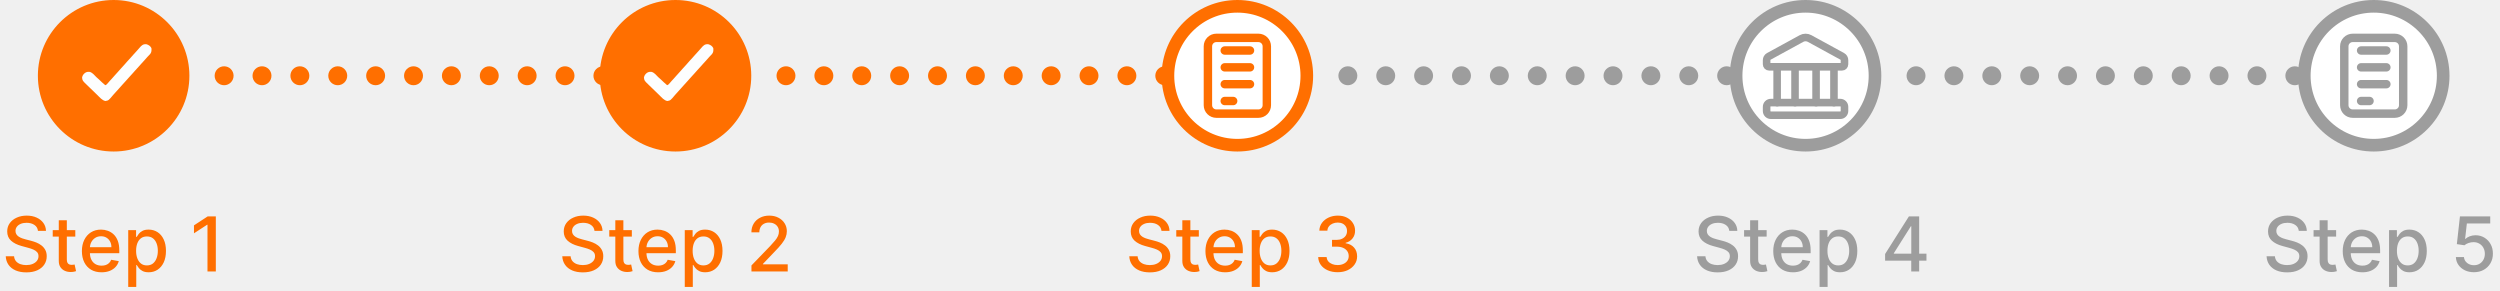
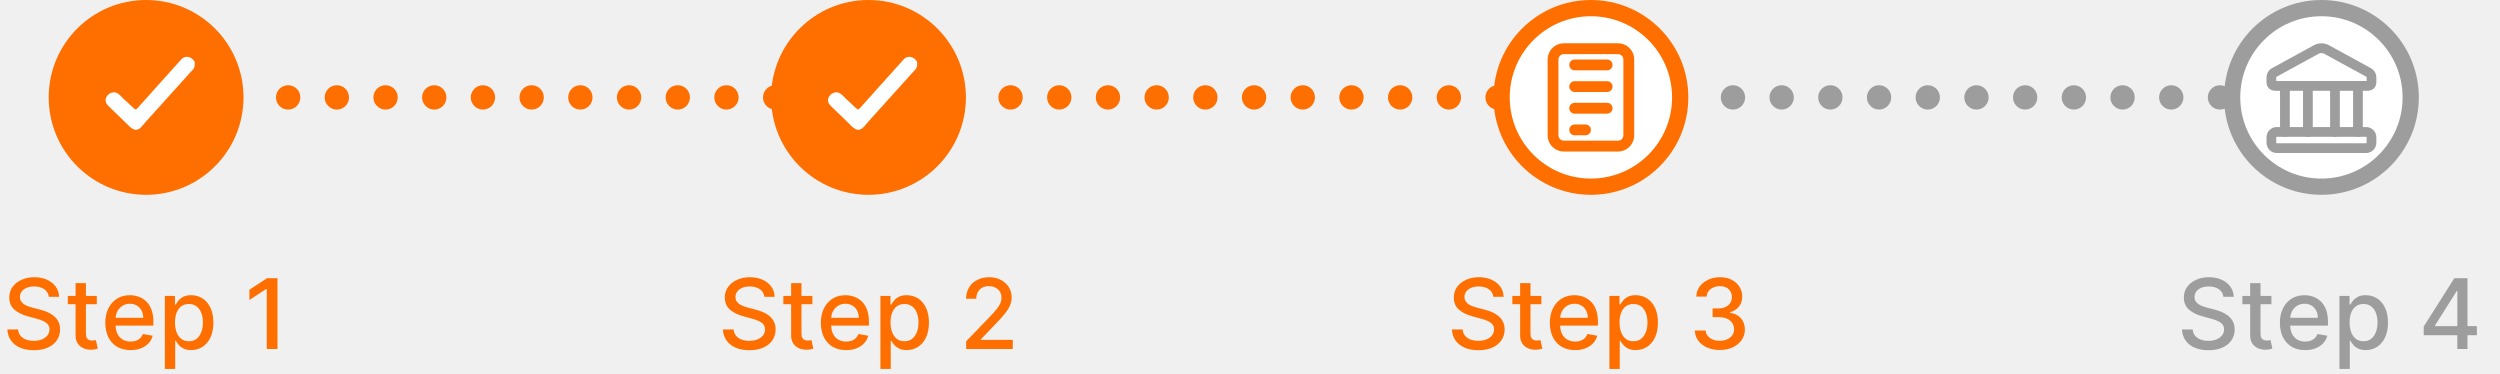
- <svg xmlns="http://www.w3.org/2000/svg" width="396" height="46" viewBox="0 0 396 46" fill="none">
-   <g clip-path="url(#clip0_1_28477)">
+ <svg xmlns="http://www.w3.org/2000/svg" width="308" height="46" viewBox="0 0 308 46" fill="none">
+   <g clip-path="url(#clip0_2376_2758)">
    <circle cx="18" cy="12" r="11" fill="#FF6F00" stroke="#FF6F00" stroke-width="2" />
    <path d="M23.215 7.01C23.562 7.123 23.818 7.295 23.984 7.617C24.018 7.968 24.015 8.264 23.792 8.55C23.652 8.705 23.509 8.855 23.363 9.003C23.235 9.135 23.115 9.272 22.999 9.414C22.815 9.636 22.619 9.844 22.419 10.052C22.269 10.208 22.127 10.367 21.989 10.534C21.806 10.756 21.61 10.964 21.41 11.171C21.26 11.328 21.117 11.487 20.98 11.654C20.796 11.876 20.601 12.084 20.4 12.292C20.25 12.448 20.108 12.607 19.97 12.774C19.787 12.996 19.591 13.204 19.391 13.412C19.241 13.568 19.098 13.727 18.961 13.894C18.8 14.088 18.631 14.272 18.456 14.454C18.279 14.638 18.108 14.824 17.945 15.02C17.201 15.912 17.201 15.912 16.704 16C16.187 15.912 15.79 15.411 15.434 15.066C15.371 15.004 15.307 14.943 15.243 14.882C15.111 14.753 14.978 14.625 14.846 14.496C14.677 14.332 14.508 14.169 14.338 14.006C14.207 13.88 14.076 13.753 13.945 13.626C13.883 13.565 13.82 13.505 13.758 13.445C13.069 12.785 13.069 12.785 13 12.304C13.05 11.971 13.201 11.758 13.467 11.548C13.729 11.373 13.961 11.354 14.274 11.397C14.668 11.54 14.971 11.926 15.259 12.212C15.405 12.356 15.556 12.489 15.715 12.62C15.876 12.76 16.027 12.911 16.178 13.061C16.337 13.218 16.502 13.359 16.677 13.497C16.887 13.424 17.003 13.265 17.14 13.104C17.192 13.044 17.243 12.984 17.295 12.925C17.32 12.895 17.346 12.866 17.372 12.835C17.477 12.716 17.586 12.601 17.696 12.485C17.85 12.322 17.997 12.156 18.141 11.983C18.316 11.772 18.502 11.572 18.692 11.373C18.835 11.223 18.97 11.069 19.102 10.91C19.287 10.687 19.483 10.478 19.684 10.27C19.873 10.073 20.048 9.868 20.221 9.659C20.363 9.493 20.513 9.337 20.663 9.179C20.806 9.03 20.941 8.876 21.073 8.717C21.257 8.494 21.454 8.285 21.655 8.077C21.811 7.914 21.958 7.747 22.1 7.573C22.424 7.183 22.682 6.947 23.215 7.01Z" fill="#FDFEFE" />
  </g>
-   <g clip-path="url(#clip1_1_28477)">
+   <g clip-path="url(#clip1_2376_2758)">
    <circle cx="35.5" cy="12" r="1.5" fill="#FF6F00" />
    <circle cx="41.5" cy="12" r="1.5" fill="#FF6F00" />
    <circle cx="47.5" cy="12" r="1.5" fill="#FF6F00" />
    <circle cx="53.5" cy="12" r="1.5" fill="#FF6F00" />
    <circle cx="59.5" cy="12" r="1.5" fill="#FF6F00" />
    <circle cx="65.5" cy="12" r="1.5" fill="#FF6F00" />
    <circle cx="71.5" cy="12" r="1.5" fill="#FF6F00" />
    <circle cx="77.5" cy="12" r="1.5" fill="#FF6F00" />
    <circle cx="83.5" cy="12" r="1.5" fill="#FF6F00" />
    <circle cx="89.5" cy="12" r="1.5" fill="#FF6F00" />
    <circle cx="95.5" cy="12" r="1.5" fill="#FF6F00" />
    <circle cx="101.5" cy="12" r="1.5" fill="#FF6F00" />
    <circle cx="107.5" cy="12" r="1.5" fill="#FF6F00" />
    <circle cx="113.5" cy="12" r="1.5" fill="#FF6F00" />
  </g>
-   <g clip-path="url(#clip2_1_28477)">
+   <g clip-path="url(#clip2_2376_2758)">
    <circle cx="107" cy="12" r="11" fill="#FF6F00" stroke="#FF6F00" stroke-width="2" />
    <path d="M112.215 7.01C112.562 7.123 112.818 7.295 112.984 7.617C113.018 7.968 113.015 8.264 112.792 8.55C112.652 8.705 112.509 8.855 112.363 9.003C112.235 9.135 112.115 9.272 111.999 9.414C111.815 9.636 111.619 9.844 111.419 10.052C111.269 10.208 111.127 10.367 110.989 10.534C110.806 10.756 110.61 10.964 110.41 11.171C110.26 11.328 110.117 11.487 109.98 11.654C109.796 11.876 109.6 12.084 109.4 12.292C109.25 12.448 109.108 12.607 108.97 12.774C108.787 12.996 108.591 13.204 108.391 13.412C108.241 13.568 108.098 13.727 107.961 13.894C107.8 14.088 107.631 14.272 107.456 14.454C107.279 14.638 107.108 14.824 106.945 15.02C106.201 15.912 106.201 15.912 105.704 16C105.187 15.912 104.79 15.411 104.434 15.066C104.371 15.004 104.307 14.943 104.243 14.882C104.111 14.753 103.978 14.625 103.846 14.496C103.677 14.332 103.508 14.169 103.338 14.006C103.207 13.88 103.076 13.753 102.945 13.626C102.883 13.565 102.82 13.505 102.758 13.445C102.07 12.785 102.07 12.785 102 12.304C102.05 11.971 102.201 11.758 102.467 11.548C102.728 11.373 102.961 11.354 103.274 11.397C103.669 11.54 103.971 11.926 104.259 12.212C104.404 12.356 104.556 12.489 104.715 12.62C104.876 12.76 105.027 12.911 105.178 13.061C105.337 13.218 105.502 13.359 105.677 13.497C105.887 13.424 106.003 13.265 106.14 13.104C106.192 13.044 106.243 12.984 106.295 12.925C106.32 12.895 106.346 12.866 106.372 12.835C106.477 12.716 106.586 12.601 106.696 12.485C106.85 12.322 106.997 12.156 107.141 11.983C107.316 11.772 107.502 11.572 107.692 11.373C107.835 11.223 107.97 11.069 108.102 10.91C108.287 10.687 108.483 10.478 108.685 10.27C108.873 10.073 109.048 9.868 109.221 9.659C109.363 9.493 109.513 9.337 109.663 9.179C109.806 9.03 109.941 8.876 110.073 8.717C110.257 8.494 110.454 8.285 110.655 8.077C110.811 7.914 110.958 7.747 111.1 7.573C111.423 7.183 111.682 6.947 112.215 7.01Z" fill="#FDFEFE" />
  </g>
-   <g clip-path="url(#clip3_1_28477)">
+   <g clip-path="url(#clip3_2376_2758)">
    <circle cx="124.5" cy="12" r="1.5" fill="#FF6F00" />
    <circle cx="130.5" cy="12" r="1.5" fill="#FF6F00" />
    <circle cx="136.5" cy="12" r="1.5" fill="#FF6F00" />
    <circle cx="142.5" cy="12" r="1.5" fill="#FF6F00" />
    <circle cx="148.5" cy="12" r="1.5" fill="#FF6F00" />
    <circle cx="154.5" cy="12" r="1.5" fill="#FF6F00" />
    <circle cx="160.5" cy="12" r="1.5" fill="#FF6F00" />
    <circle cx="166.5" cy="12" r="1.5" fill="#FF6F00" />
    <circle cx="172.5" cy="12" r="1.5" fill="#FF6F00" />
    <circle cx="178.5" cy="12" r="1.5" fill="#FF6F00" />
    <circle cx="184.5" cy="12" r="1.5" fill="#FF6F00" />
    <circle cx="190.5" cy="12" r="1.5" fill="#FF6F00" />
    <circle cx="196.5" cy="12" r="1.5" fill="#FF6F00" />
    <circle cx="202.5" cy="12" r="1.5" fill="#FF6F00" />
  </g>
-   <g clip-path="url(#clip4_1_28477)">
+   <g clip-path="url(#clip4_2376_2758)">
    <circle cx="196" cy="12" r="11" fill="white" stroke="#FF6F00" stroke-width="2" />
    <path d="M192.667 5.333H199.333C199.864 5.333 200.373 5.544 200.748 5.919C201.123 6.294 201.333 6.803 201.333 7.333V16.667C201.333 17.197 201.123 17.706 200.748 18.081C200.373 18.456 199.864 18.667 199.333 18.667H192.667C192.136 18.667 191.628 18.456 191.253 18.081C190.877 17.706 190.667 17.197 190.667 16.667V7.333C190.667 6.803 190.877 6.294 191.253 5.919C191.628 5.544 192.136 5.333 192.667 5.333ZM192.667 6.667C192.49 6.667 192.32 6.737 192.195 6.862C192.07 6.987 192 7.157 192 7.333V16.667C192 16.843 192.07 17.013 192.195 17.138C192.32 17.263 192.49 17.333 192.667 17.333H199.333C199.51 17.333 199.68 17.263 199.805 17.138C199.93 17.013 200 16.843 200 16.667V7.333C200 7.157 199.93 6.987 199.805 6.862C199.68 6.737 199.51 6.667 199.333 6.667H192.667ZM194 7.333H198C198.177 7.333 198.346 7.404 198.471 7.529C198.597 7.654 198.667 7.823 198.667 8C198.667 8.177 198.597 8.346 198.471 8.471C198.346 8.596 198.177 8.667 198 8.667H194C193.823 8.667 193.654 8.596 193.529 8.471C193.404 8.346 193.333 8.177 193.333 8C193.333 7.823 193.404 7.654 193.529 7.529C193.654 7.404 193.823 7.333 194 7.333ZM194 15.333H195.333C195.51 15.333 195.68 15.404 195.805 15.529C195.93 15.654 196 15.823 196 16C196 16.177 195.93 16.346 195.805 16.471C195.68 16.596 195.51 16.667 195.333 16.667H194C193.823 16.667 193.654 16.596 193.529 16.471C193.404 16.346 193.333 16.177 193.333 16C193.333 15.823 193.404 15.654 193.529 15.529C193.654 15.404 193.823 15.333 194 15.333ZM194 12.667H198C198.177 12.667 198.346 12.737 198.471 12.862C198.597 12.987 198.667 13.156 198.667 13.333C198.667 13.51 198.597 13.68 198.471 13.805C198.346 13.93 198.177 14 198 14H194C193.823 14 193.654 13.93 193.529 13.805C193.404 13.68 193.333 13.51 193.333 13.333C193.333 13.156 193.404 12.987 193.529 12.862C193.654 12.737 193.823 12.667 194 12.667ZM194 10H198C198.177 10 198.346 10.07 198.471 10.195C198.597 10.32 198.667 10.49 198.667 10.667C198.667 10.844 198.597 11.013 198.471 11.138C198.346 11.263 198.177 11.333 198 11.333H194C193.823 11.333 193.654 11.263 193.529 11.138C193.404 11.013 193.333 10.844 193.333 10.667C193.333 10.49 193.404 10.32 193.529 10.195C193.654 10.07 193.823 10 194 10Z" fill="#FF6F00" />
  </g>
-   <g clip-path="url(#clip5_1_28477)">
+   <g clip-path="url(#clip5_2376_2758)">
    <circle cx="213.5" cy="12" r="1.5" fill="#9D9D9D" />
    <circle cx="219.5" cy="12" r="1.5" fill="#9D9D9D" />
    <circle cx="225.5" cy="12" r="1.5" fill="#9D9D9D" />
    <circle cx="231.5" cy="12" r="1.5" fill="#9D9D9D" />
    <circle cx="237.5" cy="12" r="1.5" fill="#9D9D9D" />
    <circle cx="243.5" cy="12" r="1.5" fill="#9D9D9D" />
    <circle cx="249.5" cy="12" r="1.5" fill="#9D9D9D" />
    <circle cx="255.5" cy="12" r="1.5" fill="#9D9D9D" />
    <circle cx="261.5" cy="12" r="1.5" fill="#9D9D9D" />
    <circle cx="267.5" cy="12" r="1.5" fill="#9D9D9D" />
    <circle cx="273.5" cy="12" r="1.5" fill="#9D9D9D" />
    <circle cx="279.5" cy="12" r="1.5" fill="#9D9D9D" />
    <circle cx="285.5" cy="12" r="1.5" fill="#9D9D9D" />
    <circle cx="291.5" cy="12" r="1.5" fill="#9D9D9D" />
  </g>
-   <g clip-path="url(#clip6_1_28477)">
+   <g clip-path="url(#clip6_2376_2758)">
    <circle cx="286" cy="12" r="11" fill="white" stroke="#9D9D9D" stroke-width="2" />
    <path d="M291.5 16.251H280.5C280.132 16.251 279.833 16.549 279.833 16.917V17.584C279.833 17.952 280.132 18.251 280.5 18.251H291.5C291.868 18.251 292.167 17.952 292.167 17.584V16.917C292.167 16.549 291.868 16.251 291.5 16.251Z" stroke="#9D9D9D" stroke-width="1.2" stroke-linecap="round" stroke-linejoin="round" />
    <path d="M281.5 10.583V16.256M290.5 10.583V16.256M287.667 10.583V16.256M284.333 10.583V16.256M285.36 6.1L280.18 8.933C280.075 8.991 279.987 9.075 279.926 9.178C279.865 9.281 279.833 9.398 279.833 9.518V10.183C279.833 10.289 279.875 10.39 279.95 10.466C280.025 10.54 280.127 10.583 280.233 10.583H291.767C291.873 10.583 291.974 10.54 292.049 10.466C292.124 10.39 292.167 10.289 292.167 10.183V9.518C292.167 9.398 292.134 9.281 292.073 9.178C292.012 9.075 291.925 8.991 291.82 8.933L286.64 6.1C286.444 5.993 286.224 5.936 286 5.936C285.776 5.936 285.556 5.993 285.36 6.1Z" stroke="#9D9D9D" stroke-width="1.2" stroke-linecap="round" stroke-linejoin="round" />
-   </g>
-   <g clip-path="url(#clip7_1_28477)">
-     <circle cx="303.5" cy="12" r="1.5" fill="#9D9D9D" />
-     <circle cx="309.5" cy="12" r="1.5" fill="#9D9D9D" />
-     <circle cx="315.5" cy="12" r="1.5" fill="#9D9D9D" />
-     <circle cx="321.5" cy="12" r="1.5" fill="#9D9D9D" />
-     <circle cx="327.5" cy="12" r="1.5" fill="#9D9D9D" />
-     <circle cx="333.5" cy="12" r="1.5" fill="#9D9D9D" />
-     <circle cx="339.5" cy="12" r="1.5" fill="#9D9D9D" />
-     <circle cx="345.5" cy="12" r="1.5" fill="#9D9D9D" />
-     <circle cx="351.5" cy="12" r="1.5" fill="#9D9D9D" />
-     <circle cx="357.5" cy="12" r="1.5" fill="#9D9D9D" />
-     <circle cx="363.5" cy="12" r="1.5" fill="#9D9D9D" />
-     <circle cx="369.5" cy="12" r="1.5" fill="#9D9D9D" />
-     <circle cx="375.5" cy="12" r="1.5" fill="#9D9D9D" />
-     <circle cx="381.5" cy="12" r="1.5" fill="#9D9D9D" />
-   </g>
-   <g clip-path="url(#clip8_1_28477)">
-     <circle cx="376" cy="12" r="11" fill="white" stroke="#9D9D9D" stroke-width="2" />
-     <path d="M372.667 5.333H379.333C379.864 5.333 380.373 5.544 380.748 5.919C381.123 6.294 381.333 6.803 381.333 7.333V16.667C381.333 17.197 381.123 17.706 380.748 18.081C380.373 18.456 379.864 18.667 379.333 18.667H372.667C372.136 18.667 371.628 18.456 371.253 18.081C370.877 17.706 370.667 17.197 370.667 16.667V7.333C370.667 6.803 370.877 6.294 371.253 5.919C371.628 5.544 372.136 5.333 372.667 5.333ZM372.667 6.667C372.49 6.667 372.32 6.737 372.195 6.862C372.07 6.987 372 7.157 372 7.333V16.667C372 16.843 372.07 17.013 372.195 17.138C372.32 17.263 372.49 17.333 372.667 17.333H379.333C379.51 17.333 379.68 17.263 379.805 17.138C379.93 17.013 380 16.843 380 16.667V7.333C380 7.157 379.93 6.987 379.805 6.862C379.68 6.737 379.51 6.667 379.333 6.667H372.667ZM374 7.333H378C378.177 7.333 378.346 7.404 378.471 7.529C378.597 7.654 378.667 7.823 378.667 8C378.667 8.177 378.597 8.346 378.471 8.471C378.346 8.596 378.177 8.667 378 8.667H374C373.823 8.667 373.654 8.596 373.529 8.471C373.404 8.346 373.333 8.177 373.333 8C373.333 7.823 373.404 7.654 373.529 7.529C373.654 7.404 373.823 7.333 374 7.333ZM374 15.333H375.333C375.51 15.333 375.68 15.404 375.805 15.529C375.93 15.654 376 15.823 376 16C376 16.177 375.93 16.346 375.805 16.471C375.68 16.596 375.51 16.667 375.333 16.667H374C373.823 16.667 373.654 16.596 373.529 16.471C373.404 16.346 373.333 16.177 373.333 16C373.333 15.823 373.404 15.654 373.529 15.529C373.654 15.404 373.823 15.333 374 15.333ZM374 12.667H378C378.177 12.667 378.346 12.737 378.471 12.862C378.597 12.987 378.667 13.156 378.667 13.333C378.667 13.51 378.597 13.68 378.471 13.805C378.346 13.93 378.177 14 378 14H374C373.823 14 373.654 13.93 373.529 13.805C373.404 13.68 373.333 13.51 373.333 13.333C373.333 13.156 373.404 12.987 373.529 12.862C373.654 12.737 373.823 12.667 374 12.667ZM374 10H378C378.177 10 378.346 10.07 378.471 10.195C378.597 10.32 378.667 10.49 378.667 10.667C378.667 10.844 378.597 11.013 378.471 11.138C378.346 11.263 378.177 11.333 378 11.333H374C373.823 11.333 373.654 11.263 373.529 11.138C373.404 11.013 373.333 10.844 373.333 10.667C373.333 10.49 373.404 10.32 373.529 10.195C373.654 10.07 373.823 10 374 10Z" fill="#9D9D9D" />
  </g>
  <path d="M6.012 36.565C5.966 36.162 5.779 35.849 5.449 35.628C5.12 35.403 4.705 35.291 4.205 35.291C3.847 35.291 3.537 35.348 3.276 35.462C3.015 35.572 2.811 35.726 2.667 35.922C2.525 36.115 2.453 36.335 2.453 36.582C2.453 36.79 2.502 36.969 2.598 37.119C2.698 37.27 2.827 37.396 2.986 37.499C3.148 37.598 3.321 37.682 3.506 37.75C3.691 37.815 3.868 37.869 4.039 37.912L4.891 38.133C5.169 38.202 5.455 38.294 5.748 38.41C6.04 38.527 6.311 38.68 6.561 38.871C6.811 39.061 7.013 39.297 7.167 39.578C7.323 39.859 7.401 40.196 7.401 40.588C7.401 41.082 7.273 41.521 7.017 41.905C6.765 42.288 6.397 42.591 5.914 42.812C5.434 43.034 4.853 43.145 4.171 43.145C3.517 43.145 2.952 43.041 2.475 42.834C1.998 42.626 1.624 42.332 1.354 41.952C1.084 41.568 0.935 41.114 0.907 40.588H2.228C2.253 40.903 2.355 41.166 2.534 41.376C2.716 41.584 2.948 41.739 3.229 41.841C3.513 41.94 3.824 41.99 4.162 41.99C4.534 41.99 4.865 41.932 5.155 41.815C5.448 41.696 5.678 41.531 5.846 41.321C6.013 41.108 6.097 40.859 6.097 40.575C6.097 40.317 6.023 40.105 5.875 39.94C5.73 39.776 5.533 39.639 5.283 39.531C5.036 39.423 4.756 39.328 4.444 39.246L3.412 38.965C2.713 38.774 2.159 38.494 1.75 38.125C1.344 37.756 1.141 37.267 1.141 36.659C1.141 36.156 1.277 35.717 1.55 35.342C1.823 34.967 2.192 34.676 2.658 34.469C3.124 34.258 3.65 34.153 4.235 34.153C4.826 34.153 5.347 34.257 5.799 34.465C6.253 34.672 6.611 34.957 6.873 35.321C7.134 35.682 7.27 36.097 7.282 36.565H6.012ZM11.928 36.455V37.477H8.352V36.455H11.928ZM9.311 34.886H10.585V41.078C10.585 41.325 10.622 41.511 10.696 41.636C10.77 41.758 10.865 41.842 10.982 41.888C11.101 41.93 11.23 41.952 11.369 41.952C11.472 41.952 11.561 41.945 11.638 41.93C11.714 41.916 11.774 41.905 11.817 41.896L12.047 42.949C11.973 42.977 11.868 43.006 11.732 43.034C11.595 43.065 11.425 43.082 11.22 43.085C10.885 43.091 10.572 43.031 10.283 42.906C9.993 42.781 9.759 42.588 9.58 42.327C9.401 42.065 9.311 41.737 9.311 41.342V34.886ZM16.088 43.132C15.443 43.132 14.887 42.994 14.421 42.719C13.959 42.44 13.601 42.05 13.348 41.547C13.098 41.041 12.973 40.449 12.973 39.77C12.973 39.099 13.098 38.508 13.348 37.997C13.601 37.486 13.953 37.087 14.405 36.8C14.859 36.513 15.39 36.369 15.998 36.369C16.367 36.369 16.726 36.43 17.072 36.553C17.419 36.675 17.73 36.867 18.005 37.128C18.281 37.389 18.498 37.729 18.657 38.146C18.816 38.561 18.896 39.065 18.896 39.659V40.111H13.693V39.156H17.647C17.647 38.821 17.579 38.524 17.443 38.266C17.306 38.004 17.115 37.798 16.867 37.648C16.623 37.497 16.336 37.422 16.007 37.422C15.649 37.422 15.336 37.51 15.069 37.686C14.805 37.859 14.601 38.087 14.456 38.368C14.314 38.646 14.242 38.949 14.242 39.276V40.021C14.242 40.459 14.319 40.831 14.473 41.138C14.629 41.445 14.846 41.679 15.125 41.841C15.403 42 15.728 42.08 16.101 42.08C16.342 42.08 16.562 42.045 16.761 41.977C16.96 41.906 17.132 41.801 17.277 41.662C17.422 41.523 17.532 41.351 17.609 41.146L18.815 41.364C18.718 41.719 18.545 42.03 18.295 42.297C18.048 42.561 17.737 42.767 17.362 42.915C16.99 43.06 16.565 43.132 16.088 43.132ZM20.31 45.455V36.455H21.554V37.516H21.66C21.734 37.379 21.841 37.222 21.98 37.043C22.119 36.864 22.312 36.707 22.56 36.574C22.807 36.438 23.134 36.369 23.54 36.369C24.068 36.369 24.54 36.503 24.954 36.77C25.369 37.037 25.695 37.422 25.93 37.925C26.169 38.428 26.288 39.033 26.288 39.74C26.288 40.447 26.171 41.054 25.935 41.56C25.699 42.062 25.375 42.45 24.963 42.723C24.551 42.993 24.081 43.128 23.553 43.128C23.155 43.128 22.829 43.061 22.577 42.928C22.327 42.794 22.131 42.638 21.989 42.459C21.847 42.28 21.737 42.121 21.66 41.981H21.584V45.455H20.31ZM21.558 39.727C21.558 40.188 21.625 40.591 21.759 40.938C21.892 41.284 22.085 41.555 22.338 41.751C22.591 41.945 22.901 42.041 23.267 42.041C23.648 42.041 23.966 41.94 24.222 41.739C24.477 41.534 24.671 41.257 24.801 40.908C24.935 40.558 25.001 40.165 25.001 39.727C25.001 39.295 24.936 38.908 24.805 38.564C24.678 38.22 24.484 37.949 24.226 37.75C23.97 37.551 23.651 37.452 23.267 37.452C22.898 37.452 22.585 37.547 22.329 37.737C22.077 37.928 21.885 38.193 21.754 38.534C21.624 38.875 21.558 39.273 21.558 39.727ZM34.186 34.273V43H32.865V35.594H32.814L30.726 36.957V35.696L32.903 34.273H34.186Z" fill="#FF6F00" />
  <path d="M94.168 36.565C94.123 36.162 93.935 35.849 93.606 35.628C93.276 35.403 92.861 35.291 92.361 35.291C92.003 35.291 91.694 35.348 91.432 35.462C91.171 35.572 90.968 35.726 90.823 35.922C90.681 36.115 90.61 36.335 90.61 36.582C90.61 36.79 90.658 36.969 90.755 37.119C90.854 37.27 90.983 37.396 91.142 37.499C91.304 37.598 91.478 37.682 91.662 37.75C91.847 37.815 92.025 37.869 92.195 37.912L93.047 38.133C93.326 38.202 93.611 38.294 93.904 38.41C94.196 38.527 94.468 38.68 94.718 38.871C94.968 39.061 95.169 39.297 95.323 39.578C95.479 39.859 95.557 40.196 95.557 40.588C95.557 41.082 95.429 41.521 95.174 41.905C94.921 42.288 94.553 42.591 94.07 42.812C93.59 43.034 93.009 43.145 92.327 43.145C91.674 43.145 91.108 43.041 90.631 42.834C90.154 42.626 89.78 42.332 89.51 41.952C89.24 41.568 89.091 41.114 89.063 40.588H90.384C90.409 40.903 90.512 41.166 90.691 41.376C90.873 41.584 91.104 41.739 91.385 41.841C91.669 41.94 91.981 41.99 92.319 41.99C92.691 41.99 93.022 41.932 93.311 41.815C93.604 41.696 93.834 41.531 94.002 41.321C94.169 41.108 94.253 40.859 94.253 40.575C94.253 40.317 94.179 40.105 94.032 39.94C93.887 39.776 93.689 39.639 93.439 39.531C93.192 39.423 92.912 39.328 92.6 39.246L91.569 38.965C90.87 38.774 90.316 38.494 89.907 38.125C89.5 37.756 89.297 37.267 89.297 36.659C89.297 36.156 89.434 35.717 89.706 35.342C89.979 34.967 90.348 34.676 90.814 34.469C91.28 34.258 91.806 34.153 92.391 34.153C92.982 34.153 93.503 34.257 93.955 34.465C94.409 34.672 94.767 34.957 95.029 35.321C95.29 35.682 95.427 36.097 95.438 36.565H94.168ZM100.084 36.455V37.477H96.508V36.455H100.084ZM97.467 34.886H98.742V41.078C98.742 41.325 98.778 41.511 98.852 41.636C98.926 41.758 99.021 41.842 99.138 41.888C99.257 41.93 99.386 41.952 99.526 41.952C99.628 41.952 99.717 41.945 99.794 41.93C99.871 41.916 99.93 41.905 99.973 41.896L100.203 42.949C100.129 42.977 100.024 43.006 99.888 43.034C99.751 43.065 99.581 43.082 99.376 43.085C99.041 43.091 98.729 43.031 98.439 42.906C98.149 42.781 97.915 42.588 97.736 42.327C97.557 42.065 97.467 41.737 97.467 41.342V34.886ZM104.244 43.132C103.599 43.132 103.044 42.994 102.578 42.719C102.115 42.44 101.757 42.05 101.504 41.547C101.254 41.041 101.129 40.449 101.129 39.77C101.129 39.099 101.254 38.508 101.504 37.997C101.757 37.486 102.109 37.087 102.561 36.8C103.015 36.513 103.547 36.369 104.154 36.369C104.524 36.369 104.882 36.43 105.228 36.553C105.575 36.675 105.886 36.867 106.162 37.128C106.437 37.389 106.654 37.729 106.814 38.146C106.973 38.561 107.052 39.065 107.052 39.659V40.111H101.849V39.156H105.804C105.804 38.821 105.735 38.524 105.599 38.266C105.463 38.004 105.271 37.798 105.024 37.648C104.779 37.497 104.493 37.422 104.163 37.422C103.805 37.422 103.493 37.51 103.225 37.686C102.961 37.859 102.757 38.087 102.612 38.368C102.47 38.646 102.399 38.949 102.399 39.276V40.021C102.399 40.459 102.475 40.831 102.629 41.138C102.785 41.445 103.002 41.679 103.281 41.841C103.559 42 103.885 42.08 104.257 42.08C104.498 42.08 104.718 42.045 104.917 41.977C105.116 41.906 105.288 41.801 105.433 41.662C105.578 41.523 105.689 41.351 105.765 41.146L106.971 41.364C106.875 41.719 106.701 42.03 106.451 42.297C106.204 42.561 105.893 42.767 105.518 42.915C105.146 43.06 104.721 43.132 104.244 43.132ZM108.466 45.455V36.455H109.71V37.516H109.817C109.891 37.379 109.997 37.222 110.136 37.043C110.276 36.864 110.469 36.707 110.716 36.574C110.963 36.438 111.29 36.369 111.696 36.369C112.224 36.369 112.696 36.503 113.111 36.77C113.526 37.037 113.851 37.422 114.087 37.925C114.325 38.428 114.445 39.033 114.445 39.74C114.445 40.447 114.327 41.054 114.091 41.56C113.855 42.062 113.531 42.45 113.119 42.723C112.707 42.993 112.237 43.128 111.709 43.128C111.311 43.128 110.986 43.061 110.733 42.928C110.483 42.794 110.287 42.638 110.145 42.459C110.003 42.28 109.893 42.121 109.817 41.981H109.74V45.455H108.466ZM109.714 39.727C109.714 40.188 109.781 40.591 109.915 40.938C110.048 41.284 110.241 41.555 110.494 41.751C110.747 41.945 111.057 42.041 111.423 42.041C111.804 42.041 112.122 41.94 112.378 41.739C112.634 41.534 112.827 41.257 112.957 40.908C113.091 40.558 113.158 40.165 113.158 39.727C113.158 39.295 113.092 38.908 112.962 38.564C112.834 38.22 112.641 37.949 112.382 37.75C112.126 37.551 111.807 37.452 111.423 37.452C111.054 37.452 110.741 37.547 110.486 37.737C110.233 37.928 110.041 38.193 109.911 38.534C109.78 38.875 109.714 39.273 109.714 39.727ZM119.031 43V42.045L121.984 38.986C122.299 38.653 122.559 38.362 122.764 38.112C122.971 37.859 123.126 37.619 123.228 37.392C123.331 37.165 123.382 36.923 123.382 36.668C123.382 36.378 123.314 36.128 123.177 35.918C123.041 35.705 122.855 35.541 122.619 35.428C122.383 35.311 122.118 35.253 121.822 35.253C121.51 35.253 121.237 35.317 121.004 35.445C120.771 35.572 120.592 35.753 120.467 35.986C120.342 36.219 120.279 36.492 120.279 36.804H119.022C119.022 36.273 119.145 35.808 119.389 35.41C119.633 35.013 119.968 34.705 120.395 34.486C120.821 34.264 121.305 34.153 121.848 34.153C122.396 34.153 122.879 34.263 123.297 34.481C123.717 34.697 124.045 34.993 124.281 35.368C124.517 35.74 124.635 36.16 124.635 36.629C124.635 36.953 124.574 37.27 124.451 37.58C124.332 37.889 124.123 38.234 123.825 38.615C123.527 38.993 123.112 39.452 122.581 39.992L120.846 41.807V41.871H124.775V43H119.031Z" fill="#FF6F00" />
  <path d="M183.98 36.565C183.935 36.162 183.748 35.849 183.418 35.628C183.088 35.403 182.674 35.291 182.174 35.291C181.816 35.291 181.506 35.348 181.245 35.462C180.983 35.572 180.78 35.726 180.635 35.922C180.493 36.115 180.422 36.335 180.422 36.582C180.422 36.79 180.471 36.969 180.567 37.119C180.667 37.27 180.796 37.396 180.955 37.499C181.117 37.598 181.29 37.682 181.475 37.75C181.659 37.815 181.837 37.869 182.007 37.912L182.86 38.133C183.138 38.202 183.424 38.294 183.716 38.41C184.009 38.527 184.28 38.68 184.53 38.871C184.78 39.061 184.982 39.297 185.135 39.578C185.292 39.859 185.37 40.196 185.37 40.588C185.37 41.082 185.242 41.521 184.986 41.905C184.733 42.288 184.365 42.591 183.882 42.812C183.402 43.034 182.821 43.145 182.14 43.145C181.486 43.145 180.921 43.041 180.444 42.834C179.966 42.626 179.593 42.332 179.323 41.952C179.053 41.568 178.904 41.114 178.875 40.588H180.196C180.222 40.903 180.324 41.166 180.503 41.376C180.685 41.584 180.917 41.739 181.198 41.841C181.482 41.94 181.793 41.99 182.131 41.99C182.503 41.99 182.834 41.932 183.124 41.815C183.417 41.696 183.647 41.531 183.814 41.321C183.982 41.108 184.066 40.859 184.066 40.575C184.066 40.317 183.992 40.105 183.844 39.94C183.699 39.776 183.502 39.639 183.252 39.531C183.005 39.423 182.725 39.328 182.412 39.246L181.381 38.965C180.682 38.774 180.128 38.494 179.719 38.125C179.313 37.756 179.11 37.267 179.11 36.659C179.11 36.156 179.246 35.717 179.519 35.342C179.792 34.967 180.161 34.676 180.627 34.469C181.093 34.258 181.618 34.153 182.203 34.153C182.794 34.153 183.316 34.257 183.767 34.465C184.222 34.672 184.58 34.957 184.841 35.321C185.103 35.682 185.239 36.097 185.25 36.565H183.98ZM189.896 36.455V37.477H186.321V36.455H189.896ZM187.28 34.886H188.554V41.078C188.554 41.325 188.591 41.511 188.665 41.636C188.739 41.758 188.834 41.842 188.95 41.888C189.07 41.93 189.199 41.952 189.338 41.952C189.44 41.952 189.53 41.945 189.607 41.93C189.683 41.916 189.743 41.905 189.786 41.896L190.016 42.949C189.942 42.977 189.837 43.006 189.7 43.034C189.564 43.065 189.393 43.082 189.189 43.085C188.854 43.091 188.541 43.031 188.251 42.906C187.962 42.781 187.727 42.588 187.548 42.327C187.369 42.065 187.28 41.737 187.28 41.342V34.886ZM194.056 43.132C193.412 43.132 192.856 42.994 192.39 42.719C191.927 42.44 191.569 42.05 191.316 41.547C191.066 41.041 190.941 40.449 190.941 39.77C190.941 39.099 191.066 38.508 191.316 37.997C191.569 37.486 191.922 37.087 192.373 36.8C192.828 36.513 193.359 36.369 193.967 36.369C194.336 36.369 194.694 36.43 195.041 36.553C195.387 36.675 195.699 36.867 195.974 37.128C196.25 37.389 196.467 37.729 196.626 38.146C196.785 38.561 196.865 39.065 196.865 39.659V40.111H191.662V39.156H195.616C195.616 38.821 195.548 38.524 195.412 38.266C195.275 38.004 195.083 37.798 194.836 37.648C194.592 37.497 194.305 37.422 193.975 37.422C193.618 37.422 193.305 37.51 193.038 37.686C192.774 37.859 192.569 38.087 192.424 38.368C192.282 38.646 192.211 38.949 192.211 39.276V40.021C192.211 40.459 192.288 40.831 192.441 41.138C192.598 41.445 192.815 41.679 193.093 41.841C193.372 42 193.697 42.08 194.069 42.08C194.311 42.08 194.531 42.045 194.73 41.977C194.929 41.906 195.1 41.801 195.245 41.662C195.39 41.523 195.501 41.351 195.578 41.146L196.784 41.364C196.687 41.719 196.514 42.03 196.264 42.297C196.017 42.561 195.706 42.767 195.331 42.915C194.958 43.06 194.534 43.132 194.056 43.132ZM198.278 45.455V36.455H199.523V37.516H199.629C199.703 37.379 199.81 37.222 199.949 37.043C200.088 36.864 200.281 36.707 200.528 36.574C200.776 36.438 201.102 36.369 201.509 36.369C202.037 36.369 202.509 36.503 202.923 36.77C203.338 37.037 203.663 37.422 203.899 37.925C204.138 38.428 204.257 39.033 204.257 39.74C204.257 40.447 204.139 41.054 203.903 41.56C203.668 42.062 203.344 42.45 202.932 42.723C202.52 42.993 202.05 43.128 201.521 43.128C201.124 43.128 200.798 43.061 200.545 42.928C200.295 42.794 200.099 42.638 199.957 42.459C199.815 42.28 199.706 42.121 199.629 41.981H199.553V45.455H198.278ZM199.527 39.727C199.527 40.188 199.594 40.591 199.727 40.938C199.861 41.284 200.054 41.555 200.307 41.751C200.56 41.945 200.869 42.041 201.236 42.041C201.616 42.041 201.935 41.94 202.19 41.739C202.446 41.534 202.639 41.257 202.77 40.908C202.903 40.558 202.97 40.165 202.97 39.727C202.97 39.295 202.905 38.908 202.774 38.564C202.646 38.22 202.453 37.949 202.195 37.75C201.939 37.551 201.619 37.452 201.236 37.452C200.866 37.452 200.554 37.547 200.298 37.737C200.045 37.928 199.854 38.193 199.723 38.534C199.592 38.875 199.527 39.273 199.527 39.727ZM211.882 43.119C211.297 43.119 210.774 43.019 210.314 42.817C209.856 42.615 209.494 42.335 209.227 41.977C208.963 41.617 208.821 41.199 208.801 40.724H210.139C210.156 40.983 210.243 41.207 210.399 41.398C210.558 41.585 210.765 41.73 211.021 41.832C211.277 41.935 211.561 41.986 211.873 41.986C212.217 41.986 212.521 41.926 212.785 41.807C213.052 41.688 213.261 41.521 213.412 41.308C213.562 41.092 213.637 40.844 213.637 40.562C213.637 40.27 213.562 40.013 213.412 39.791C213.264 39.567 213.047 39.391 212.76 39.263C212.475 39.135 212.132 39.071 211.728 39.071H210.991V37.997H211.728C212.052 37.997 212.336 37.939 212.581 37.822C212.828 37.706 213.021 37.544 213.16 37.337C213.299 37.126 213.369 36.881 213.369 36.599C213.369 36.33 213.308 36.095 213.186 35.896C213.066 35.695 212.896 35.537 212.674 35.423C212.456 35.31 212.197 35.253 211.899 35.253C211.615 35.253 211.349 35.305 211.102 35.41C210.858 35.513 210.659 35.66 210.505 35.854C210.352 36.044 210.27 36.273 210.258 36.54H208.984C208.998 36.068 209.137 35.653 209.402 35.295C209.669 34.938 210.021 34.658 210.458 34.456C210.896 34.254 211.382 34.153 211.916 34.153C212.475 34.153 212.958 34.263 213.365 34.481C213.774 34.697 214.089 34.986 214.311 35.347C214.535 35.707 214.646 36.102 214.643 36.531C214.646 37.02 214.51 37.435 214.234 37.776C213.961 38.117 213.598 38.345 213.143 38.462V38.53C213.723 38.618 214.172 38.848 214.49 39.22C214.811 39.592 214.97 40.054 214.967 40.605C214.97 41.085 214.836 41.516 214.566 41.896C214.299 42.277 213.934 42.577 213.471 42.795C213.008 43.011 212.478 43.119 211.882 43.119Z" fill="#FF6F00" />
  <path d="M273.922 36.565C273.876 36.162 273.689 35.849 273.359 35.628C273.03 35.403 272.615 35.291 272.115 35.291C271.757 35.291 271.447 35.348 271.186 35.462C270.925 35.572 270.722 35.726 270.577 35.922C270.435 36.115 270.364 36.335 270.364 36.582C270.364 36.79 270.412 36.969 270.509 37.119C270.608 37.27 270.737 37.396 270.896 37.499C271.058 37.598 271.232 37.682 271.416 37.75C271.601 37.815 271.778 37.869 271.949 37.912L272.801 38.133C273.08 38.202 273.365 38.294 273.658 38.41C273.95 38.527 274.222 38.68 274.472 38.871C274.722 39.061 274.923 39.297 275.077 39.578C275.233 39.859 275.311 40.196 275.311 40.588C275.311 41.082 275.183 41.521 274.928 41.905C274.675 42.288 274.307 42.591 273.824 42.812C273.344 43.034 272.763 43.145 272.081 43.145C271.428 43.145 270.862 43.041 270.385 42.834C269.908 42.626 269.534 42.332 269.264 41.952C268.994 41.568 268.845 41.114 268.817 40.588H270.138C270.163 40.903 270.266 41.166 270.445 41.376C270.626 41.584 270.858 41.739 271.139 41.841C271.423 41.94 271.734 41.99 272.072 41.99C272.445 41.99 272.776 41.932 273.065 41.815C273.358 41.696 273.588 41.531 273.756 41.321C273.923 41.108 274.007 40.859 274.007 40.575C274.007 40.317 273.933 40.105 273.786 39.94C273.641 39.776 273.443 39.639 273.193 39.531C272.946 39.423 272.666 39.328 272.354 39.246L271.322 38.965C270.624 38.774 270.07 38.494 269.661 38.125C269.254 37.756 269.051 37.267 269.051 36.659C269.051 36.156 269.188 35.717 269.46 35.342C269.733 34.967 270.102 34.676 270.568 34.469C271.034 34.258 271.56 34.153 272.145 34.153C272.736 34.153 273.257 34.257 273.709 34.465C274.163 34.672 274.521 34.957 274.783 35.321C275.044 35.682 275.18 36.097 275.192 36.565H273.922ZM279.838 36.455V37.477H276.262V36.455H279.838ZM277.221 34.886H278.495V41.078C278.495 41.325 278.532 41.511 278.606 41.636C278.68 41.758 278.775 41.842 278.892 41.888C279.011 41.93 279.14 41.952 279.279 41.952C279.382 41.952 279.471 41.945 279.548 41.93C279.625 41.916 279.684 41.905 279.727 41.896L279.957 42.949C279.883 42.977 279.778 43.006 279.642 43.034C279.505 43.065 279.335 43.082 279.13 43.085C278.795 43.091 278.483 43.031 278.193 42.906C277.903 42.781 277.669 42.588 277.49 42.327C277.311 42.065 277.221 41.737 277.221 41.342V34.886ZM283.998 43.132C283.353 43.132 282.798 42.994 282.332 42.719C281.869 42.44 281.511 42.05 281.258 41.547C281.008 41.041 280.883 40.449 280.883 39.77C280.883 39.099 281.008 38.508 281.258 37.997C281.511 37.486 281.863 37.087 282.315 36.8C282.769 36.513 283.3 36.369 283.908 36.369C284.278 36.369 284.636 36.43 284.982 36.553C285.329 36.675 285.64 36.867 285.915 37.128C286.191 37.389 286.408 37.729 286.567 38.146C286.727 38.561 286.806 39.065 286.806 39.659V40.111H281.603V39.156H285.558C285.558 38.821 285.489 38.524 285.353 38.266C285.217 38.004 285.025 37.798 284.778 37.648C284.533 37.497 284.246 37.422 283.917 37.422C283.559 37.422 283.246 37.51 282.979 37.686C282.715 37.859 282.511 38.087 282.366 38.368C282.224 38.646 282.153 38.949 282.153 39.276V40.021C282.153 40.459 282.229 40.831 282.383 41.138C282.539 41.445 282.756 41.679 283.035 41.841C283.313 42 283.638 42.08 284.011 42.08C284.252 42.08 284.472 42.045 284.671 41.977C284.87 41.906 285.042 41.801 285.187 41.662C285.332 41.523 285.442 41.351 285.519 41.146L286.725 41.364C286.629 41.719 286.455 42.03 286.205 42.297C285.958 42.561 285.647 42.767 285.272 42.915C284.9 43.06 284.475 43.132 283.998 43.132ZM288.22 45.455V36.455H289.464V37.516H289.571C289.645 37.379 289.751 37.222 289.89 37.043C290.029 36.864 290.223 36.707 290.47 36.574C290.717 36.438 291.044 36.369 291.45 36.369C291.978 36.369 292.45 36.503 292.865 36.77C293.279 37.037 293.605 37.422 293.841 37.925C294.079 38.428 294.199 39.033 294.199 39.74C294.199 40.447 294.081 41.054 293.845 41.56C293.609 42.062 293.285 42.45 292.873 42.723C292.461 42.993 291.991 43.128 291.463 43.128C291.065 43.128 290.74 43.061 290.487 42.928C290.237 42.794 290.041 42.638 289.899 42.459C289.757 42.28 289.647 42.121 289.571 41.981H289.494V45.455H288.22ZM289.468 39.727C289.468 40.188 289.535 40.591 289.669 40.938C289.802 41.284 289.995 41.555 290.248 41.751C290.501 41.945 290.811 42.041 291.177 42.041C291.558 42.041 291.876 41.94 292.132 41.739C292.387 41.534 292.581 41.257 292.711 40.908C292.845 40.558 292.912 40.165 292.912 39.727C292.912 39.295 292.846 38.908 292.716 38.564C292.588 38.22 292.395 37.949 292.136 37.75C291.88 37.551 291.561 37.452 291.177 37.452C290.808 37.452 290.495 37.547 290.24 37.737C289.987 37.928 289.795 38.193 289.664 38.534C289.534 38.875 289.468 39.273 289.468 39.727ZM298.602 41.295V40.23L302.373 34.273H303.212V35.841H302.68L299.982 40.111V40.179H305.151V41.295H298.602ZM302.739 43V40.972L302.748 40.486V34.273H303.996V43H302.739Z" fill="#9D9D9D" />
-   <path d="M364.127 36.565C364.081 36.162 363.894 35.849 363.564 35.628C363.235 35.403 362.82 35.291 362.32 35.291C361.962 35.291 361.653 35.348 361.391 35.462C361.13 35.572 360.927 35.726 360.782 35.922C360.64 36.115 360.569 36.335 360.569 36.582C360.569 36.79 360.617 36.969 360.714 37.119C360.813 37.27 360.942 37.396 361.101 37.499C361.263 37.598 361.437 37.682 361.621 37.75C361.806 37.815 361.983 37.869 362.154 37.912L363.006 38.133C363.285 38.202 363.57 38.294 363.863 38.41C364.155 38.527 364.427 38.68 364.677 38.871C364.927 39.061 365.128 39.297 365.282 39.578C365.438 39.859 365.516 40.196 365.516 40.588C365.516 41.082 365.388 41.521 365.133 41.905C364.88 42.288 364.512 42.591 364.029 42.812C363.549 43.034 362.968 43.145 362.286 43.145C361.633 43.145 361.067 43.041 360.59 42.834C360.113 42.626 359.739 42.332 359.469 41.952C359.199 41.568 359.05 41.114 359.022 40.588H360.343C360.368 40.903 360.471 41.166 360.65 41.376C360.831 41.584 361.063 41.739 361.344 41.841C361.628 41.94 361.939 41.99 362.278 41.99C362.65 41.99 362.981 41.932 363.27 41.815C363.563 41.696 363.793 41.531 363.961 41.321C364.128 41.108 364.212 40.859 364.212 40.575C364.212 40.317 364.138 40.105 363.991 39.94C363.846 39.776 363.648 39.639 363.398 39.531C363.151 39.423 362.871 39.328 362.559 39.246L361.528 38.965C360.829 38.774 360.275 38.494 359.866 38.125C359.459 37.756 359.256 37.267 359.256 36.659C359.256 36.156 359.393 35.717 359.665 35.342C359.938 34.967 360.307 34.676 360.773 34.469C361.239 34.258 361.765 34.153 362.35 34.153C362.941 34.153 363.462 34.257 363.914 34.465C364.368 34.672 364.726 34.957 364.988 35.321C365.249 35.682 365.385 36.097 365.397 36.565H364.127ZM370.043 36.455V37.477H366.468V36.455H370.043ZM367.426 34.886H368.7V41.078C368.7 41.325 368.737 41.511 368.811 41.636C368.885 41.758 368.98 41.842 369.097 41.888C369.216 41.93 369.345 41.952 369.485 41.952C369.587 41.952 369.676 41.945 369.753 41.93C369.83 41.916 369.889 41.905 369.932 41.896L370.162 42.949C370.088 42.977 369.983 43.006 369.847 43.034C369.71 43.065 369.54 43.082 369.335 43.085C369 43.091 368.688 43.031 368.398 42.906C368.108 42.781 367.874 42.588 367.695 42.327C367.516 42.065 367.426 41.737 367.426 41.342V34.886ZM374.203 43.132C373.558 43.132 373.003 42.994 372.537 42.719C372.074 42.44 371.716 42.05 371.463 41.547C371.213 41.041 371.088 40.449 371.088 39.77C371.088 39.099 371.213 38.508 371.463 37.997C371.716 37.486 372.068 37.087 372.52 36.8C372.974 36.513 373.506 36.369 374.113 36.369C374.483 36.369 374.841 36.43 375.187 36.553C375.534 36.675 375.845 36.867 376.121 37.128C376.396 37.389 376.613 37.729 376.773 38.146C376.932 38.561 377.011 39.065 377.011 39.659V40.111H371.808V39.156H375.763C375.763 38.821 375.694 38.524 375.558 38.266C375.422 38.004 375.23 37.798 374.983 37.648C374.738 37.497 374.452 37.422 374.122 37.422C373.764 37.422 373.452 37.51 373.184 37.686C372.92 37.859 372.716 38.087 372.571 38.368C372.429 38.646 372.358 38.949 372.358 39.276V40.021C372.358 40.459 372.434 40.831 372.588 41.138C372.744 41.445 372.961 41.679 373.24 41.841C373.518 42 373.844 42.08 374.216 42.08C374.457 42.08 374.677 42.045 374.876 41.977C375.075 41.906 375.247 41.801 375.392 41.662C375.537 41.523 375.648 41.351 375.724 41.146L376.93 41.364C376.834 41.719 376.66 42.03 376.41 42.297C376.163 42.561 375.852 42.767 375.477 42.915C375.105 43.06 374.68 43.132 374.203 43.132ZM378.425 45.455V36.455H379.669V37.516H379.776C379.85 37.379 379.956 37.222 380.095 37.043C380.235 36.864 380.428 36.707 380.675 36.574C380.922 36.438 381.249 36.369 381.655 36.369C382.183 36.369 382.655 36.503 383.07 36.77C383.485 37.037 383.81 37.422 384.046 37.925C384.284 38.428 384.404 39.033 384.404 39.74C384.404 40.447 384.286 41.054 384.05 41.56C383.814 42.062 383.49 42.45 383.078 42.723C382.666 42.993 382.196 43.128 381.668 43.128C381.27 43.128 380.945 43.061 380.692 42.928C380.442 42.794 380.246 42.638 380.104 42.459C379.962 42.28 379.852 42.121 379.776 41.981H379.699V45.455H378.425ZM379.673 39.727C379.673 40.188 379.74 40.591 379.874 40.938C380.007 41.284 380.2 41.555 380.453 41.751C380.706 41.945 381.016 42.041 381.382 42.041C381.763 42.041 382.081 41.94 382.337 41.739C382.593 41.534 382.786 41.257 382.916 40.908C383.05 40.558 383.117 40.165 383.117 39.727C383.117 39.295 383.051 38.908 382.921 38.564C382.793 38.22 382.6 37.949 382.341 37.75C382.085 37.551 381.766 37.452 381.382 37.452C381.013 37.452 380.7 37.547 380.445 37.737C380.192 37.928 380 38.193 379.869 38.534C379.739 38.875 379.673 39.273 379.673 39.727ZM391.871 43.119C391.336 43.119 390.856 43.017 390.43 42.812C390.007 42.605 389.669 42.321 389.416 41.96C389.163 41.599 389.028 41.188 389.011 40.724H390.29C390.321 41.099 390.487 41.408 390.788 41.649C391.089 41.891 391.45 42.011 391.871 42.011C392.206 42.011 392.503 41.935 392.761 41.781C393.023 41.625 393.227 41.41 393.375 41.138C393.525 40.865 393.601 40.554 393.601 40.205C393.601 39.849 393.524 39.533 393.371 39.254C393.217 38.976 393.006 38.757 392.736 38.598C392.469 38.439 392.162 38.358 391.815 38.355C391.551 38.355 391.285 38.401 391.018 38.492C390.751 38.582 390.535 38.702 390.371 38.849L389.165 38.67L389.655 34.273H394.453V35.402H390.75L390.473 37.844H390.524C390.694 37.679 390.92 37.541 391.202 37.43C391.486 37.32 391.79 37.264 392.113 37.264C392.645 37.264 393.118 37.391 393.532 37.644C393.95 37.896 394.278 38.242 394.517 38.679C394.758 39.114 394.878 39.614 394.875 40.179C394.878 40.744 394.75 41.249 394.491 41.692C394.236 42.135 393.881 42.484 393.426 42.74C392.974 42.993 392.456 43.119 391.871 43.119Z" fill="#9D9D9D" />
  <defs>
-     <clipPath id="clip0_1_28477">
+     <clipPath id="clip0_2376_2758">
      <rect width="24" height="24" fill="white" transform="translate(6)" />
    </clipPath>
-     <clipPath id="clip1_1_28477">
+     <clipPath id="clip1_2376_2758">
      <rect width="81" height="22" fill="white" transform="translate(34 1)" />
    </clipPath>
-     <clipPath id="clip2_1_28477">
+     <clipPath id="clip2_2376_2758">
      <rect width="24" height="24" fill="white" transform="translate(95)" />
    </clipPath>
-     <clipPath id="clip3_1_28477">
+     <clipPath id="clip3_2376_2758">
      <rect width="81" height="22" fill="white" transform="translate(123 1)" />
    </clipPath>
-     <clipPath id="clip4_1_28477">
+     <clipPath id="clip4_2376_2758">
      <rect width="24" height="24" fill="white" transform="translate(184)" />
    </clipPath>
-     <clipPath id="clip5_1_28477">
+     <clipPath id="clip5_2376_2758">
      <rect width="81" height="22" fill="white" transform="translate(212 1)" />
    </clipPath>
-     <clipPath id="clip6_1_28477">
+     <clipPath id="clip6_2376_2758">
      <rect width="24" height="24" fill="white" transform="translate(274)" />
-     </clipPath>
-     <clipPath id="clip7_1_28477">
-       <rect width="81" height="22" fill="white" transform="translate(302 1)" />
-     </clipPath>
-     <clipPath id="clip8_1_28477">
-       <rect width="24" height="24" fill="white" transform="translate(364)" />
    </clipPath>
  </defs>
</svg>
